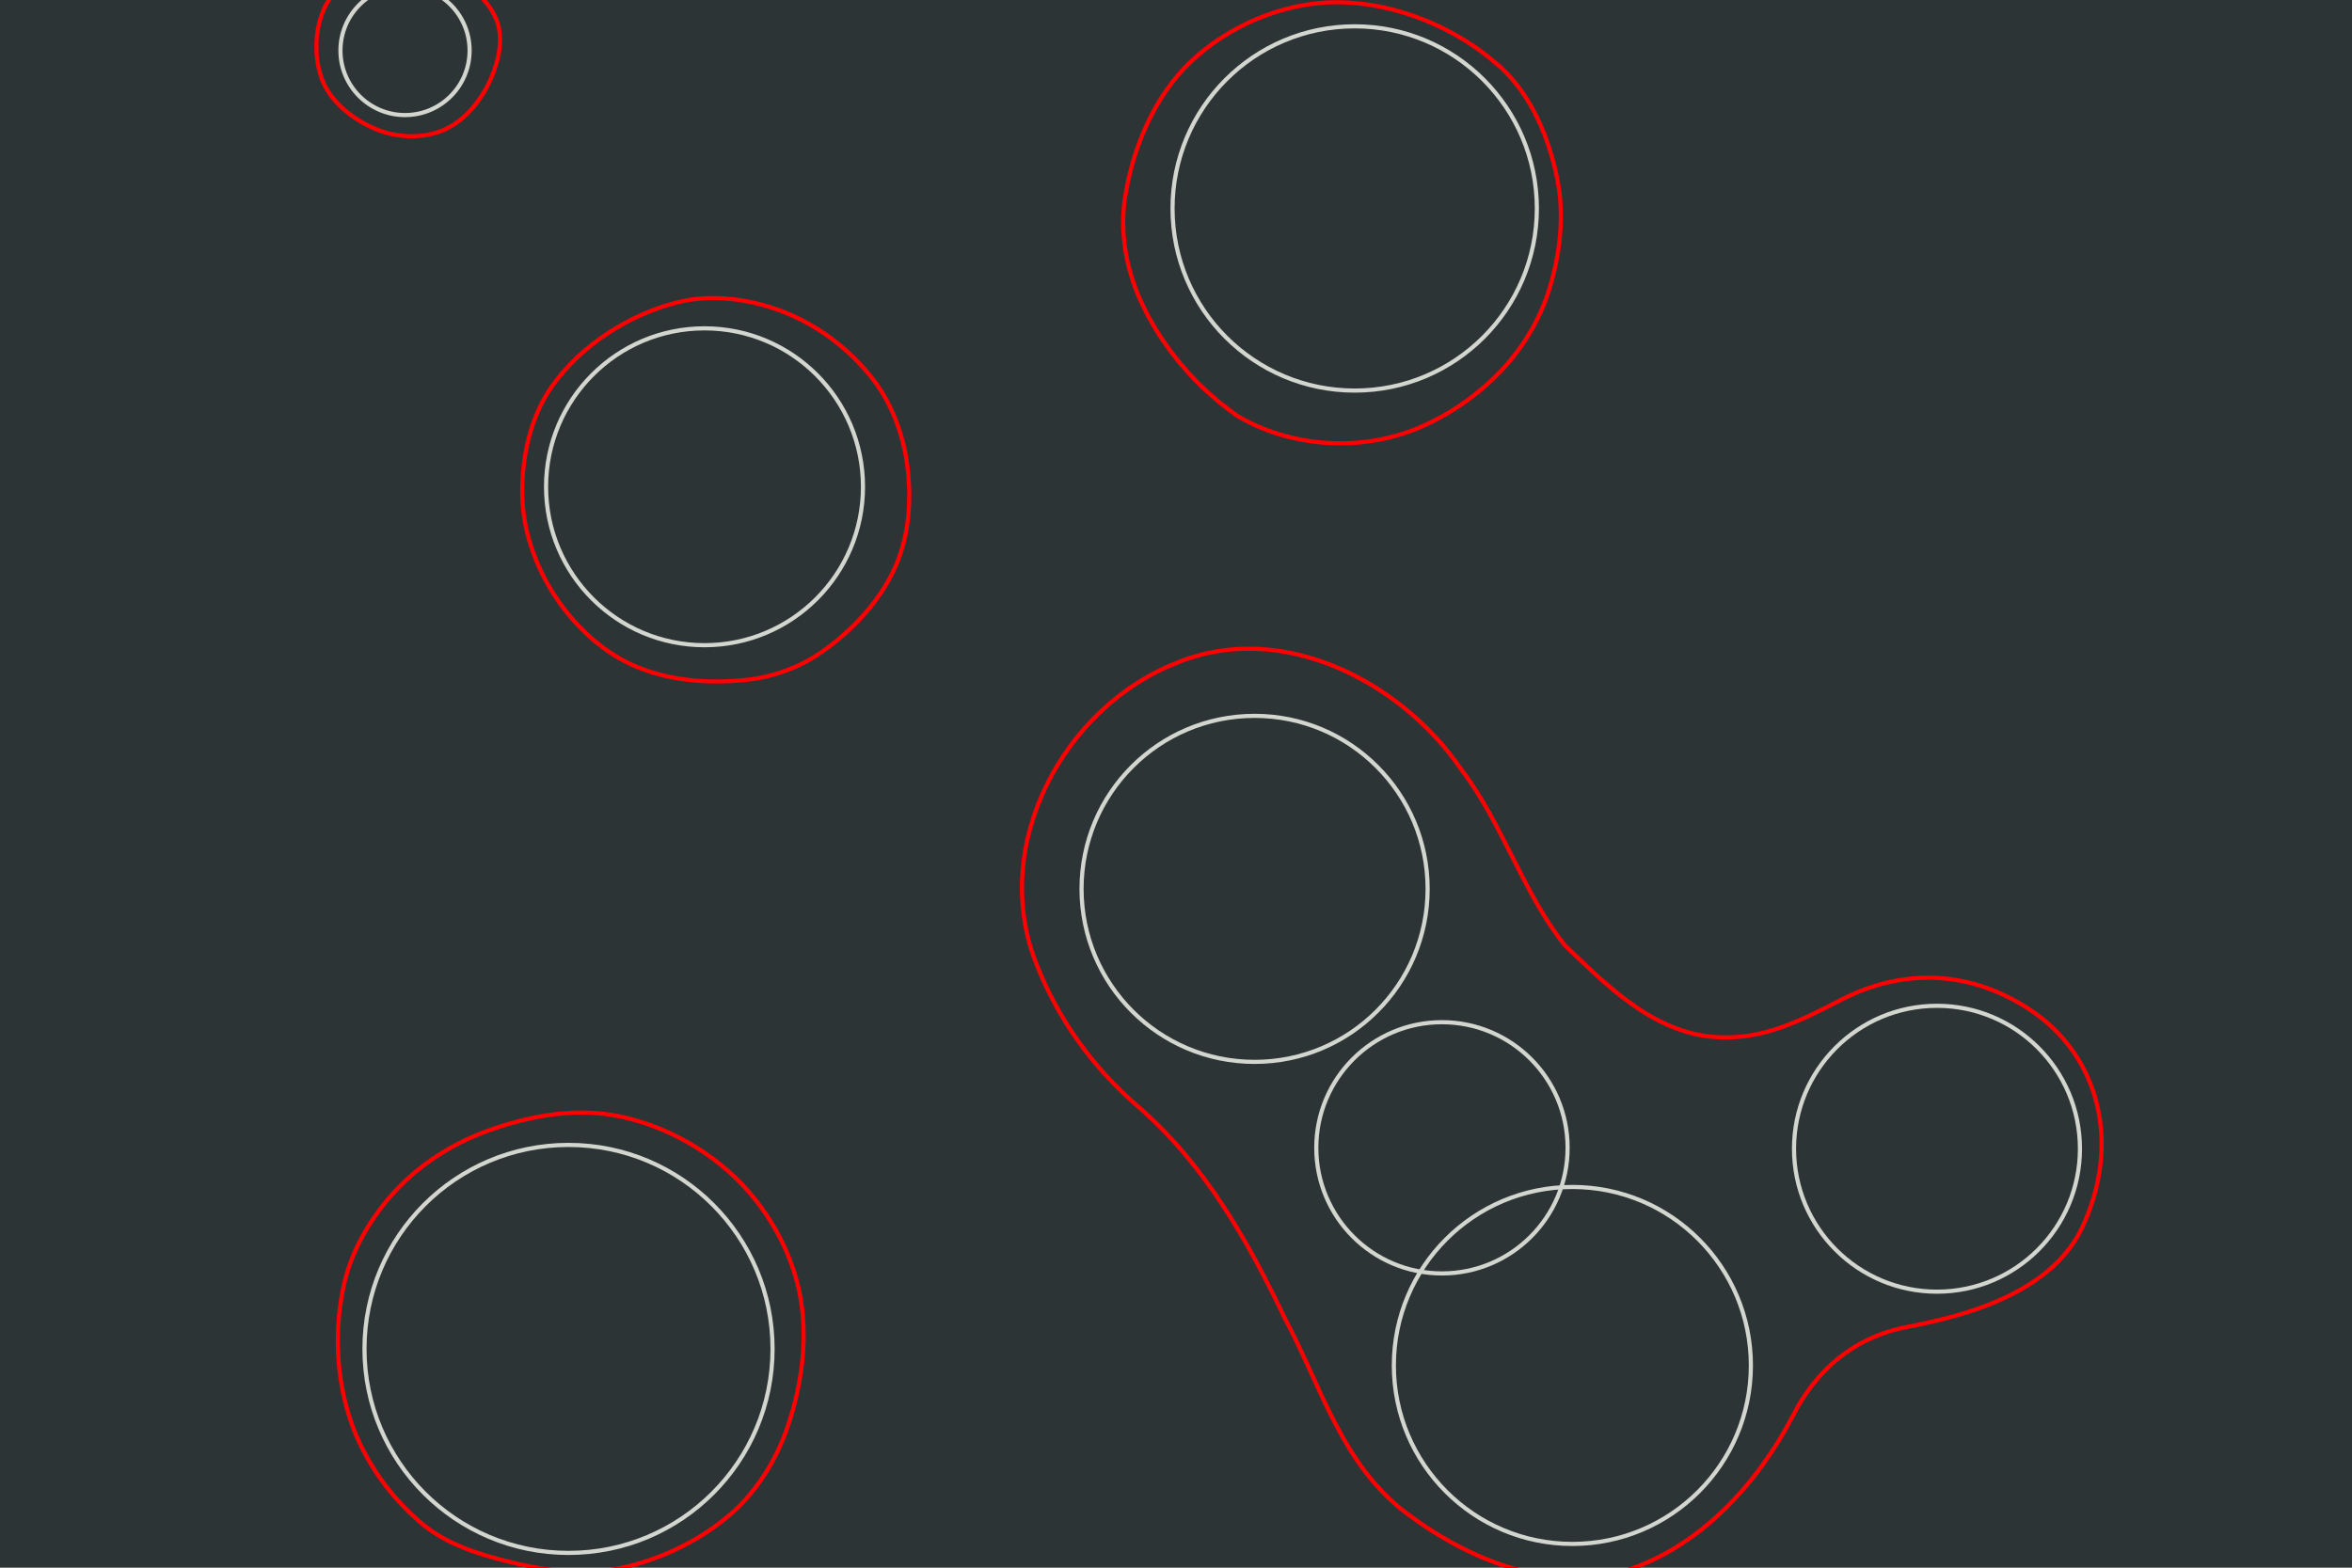
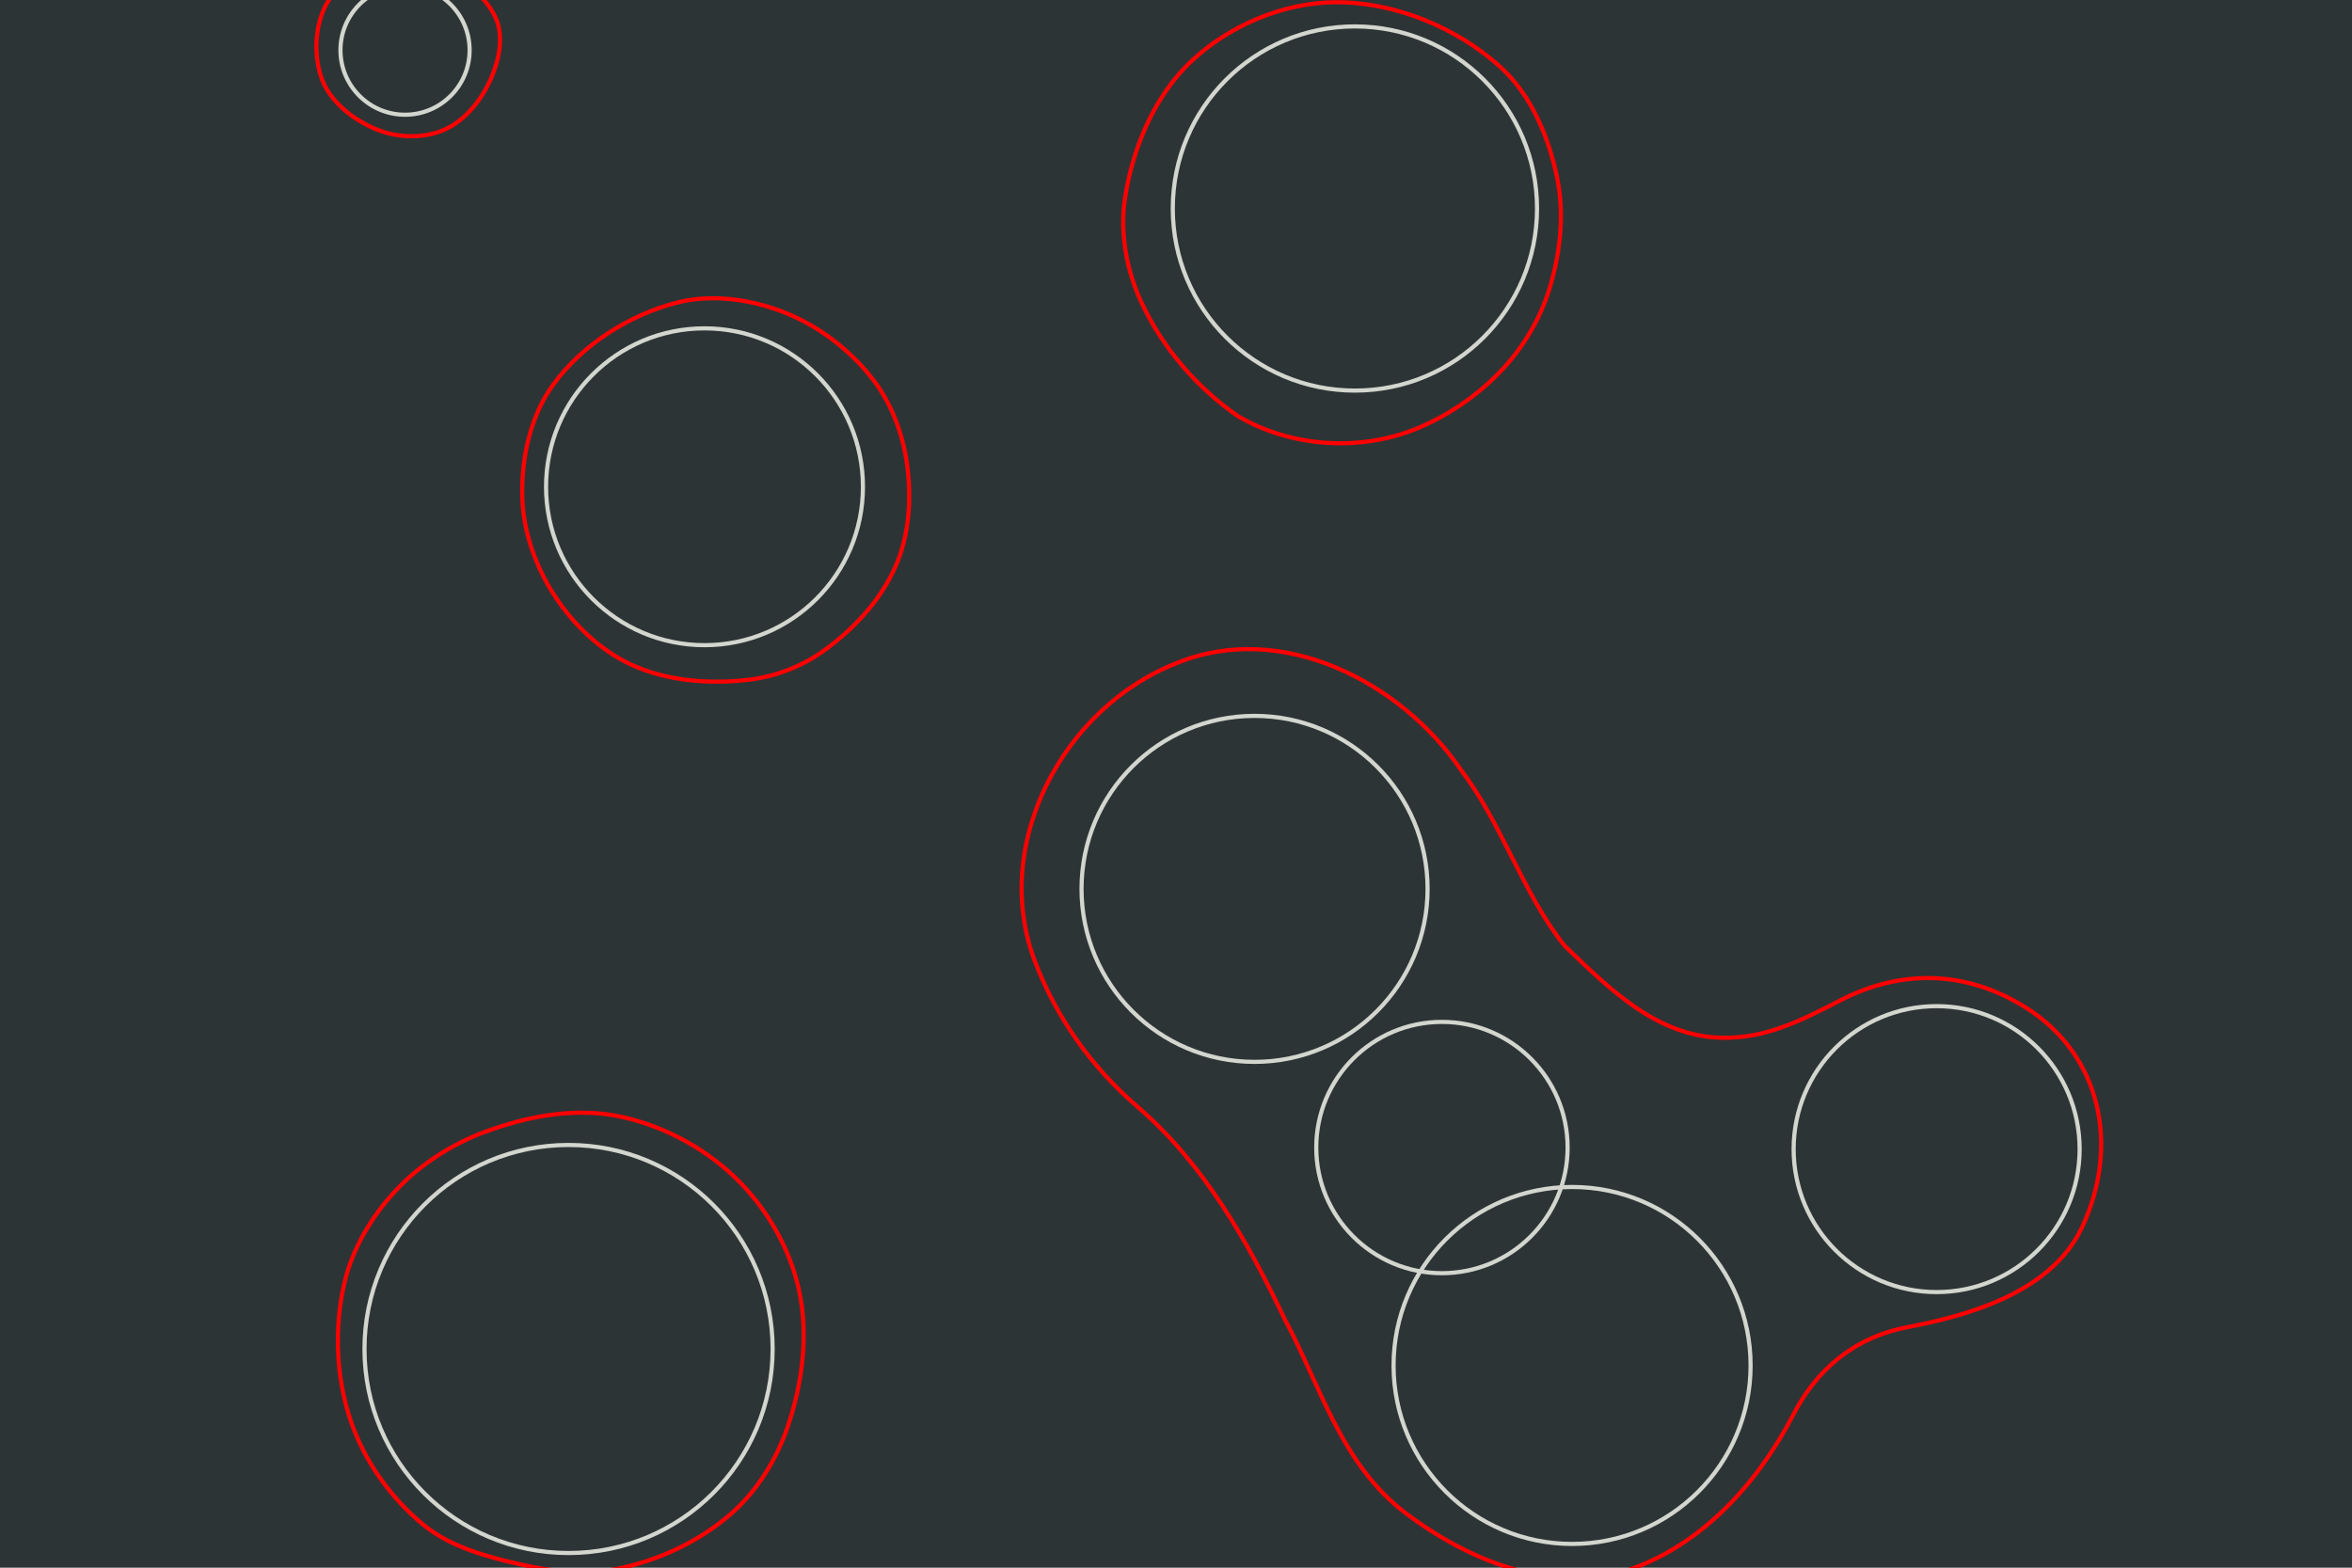
- <svg xmlns="http://www.w3.org/2000/svg" width="300mm" height="200mm" viewBox="0 0 300 200" version="1.1" id="svg8">
-   <defs id="defs2" />
-   <g id="layer2" style="display:inline" transform="translate(56.11881,-178.4031)">
-     <rect style="opacity:1;fill:#2d3436;fill-opacity:1;stroke:none;stroke-width:0.265;stroke-linejoin:bevel;stroke-miterlimit:4;stroke-dasharray:none;stroke-opacity:1" id="rect935" width="300" height="200" x="-56.119" y="178.403" />
-     <circle style="opacity:1;fill:none;fill-opacity:0.302;stroke:#d2d6ce;stroke-width:0.529;stroke-linejoin:bevel;stroke-miterlimit:4;stroke-dasharray:none;stroke-opacity:1" id="path847-6-7-6" cx="144.438" cy="352.602" r="22.77" />
-     <circle style="opacity:1;fill:none;fill-opacity:0.302;stroke:#d2d6ce;stroke-width:0.529;stroke-linejoin:bevel;stroke-miterlimit:4;stroke-dasharray:none;stroke-opacity:1" id="path847-6-7-3" cx="16.396" cy="350.493" r="26.025" />
-     <circle style="opacity:1;fill:none;fill-opacity:0.302;stroke:#d2d6ce;stroke-width:0.529;stroke-linejoin:bevel;stroke-miterlimit:4;stroke-dasharray:none;stroke-opacity:1" id="path847-6-7-9" cx="116.674" cy="204.996" r="23.235" />
-     <circle style="opacity:1;fill:none;fill-opacity:0.302;stroke:#d2d6ce;stroke-width:0.529;stroke-linejoin:bevel;stroke-miterlimit:4;stroke-dasharray:none;stroke-opacity:1" id="path847-6-7-0" cx="-4.457" cy="184.846" r="8.237" />
-     <circle style="opacity:1;fill:none;fill-opacity:0.302;stroke:#d2d6ce;stroke-width:0.529;stroke-linejoin:bevel;stroke-miterlimit:4;stroke-dasharray:none;stroke-opacity:1" id="path847" cx="33.744" cy="240.504" r="20.212" />
-     <circle style="opacity:1;fill:none;fill-opacity:0.302;stroke:#d2d6ce;stroke-width:0.529;stroke-linejoin:bevel;stroke-miterlimit:4;stroke-dasharray:none;stroke-opacity:1" id="path847-6" cx="127.803" cy="324.838" r="16.027" />
-     <circle style="opacity:1;fill:none;fill-opacity:0.302;stroke:#d2d6ce;stroke-width:0.529;stroke-linejoin:bevel;stroke-miterlimit:4;stroke-dasharray:none;stroke-opacity:1" id="path847-6-7" cx="190.945" cy="324.955" r="18.236" />
-     <circle style="opacity:1;fill:none;fill-opacity:0.302;stroke:#d2d6ce;stroke-width:0.529;stroke-linejoin:bevel;stroke-miterlimit:4;stroke-dasharray:none;stroke-opacity:1" id="path847-6-7-2" cx="103.905" cy="291.802" r="22.072" />
-     <path style="fill:none;stroke:#ff0000;stroke-width:0.529;stroke-linecap:butt;stroke-linejoin:miter;stroke-miterlimit:4;stroke-dasharray:none;stroke-opacity:1" d="m -13.229,177.205 c -2.611,2.673 -3.114,7.505 -1.918,11.046 1.058,3.134 4.192,5.551 7.276,6.747 2.631,1.02 5.893,1.092 8.467,-0.066 2.705,-1.217 4.782,-3.889 5.953,-6.615 0.995,-2.317 1.602,-5.229 0.595,-7.541 -1.303,-2.993 -4.5,-5.317 -7.673,-6.085 -4.194,-1.016 -9.685,-0.574 -12.7,2.514 z" id="path952" />
-     <path id="path954" style="fill:none;stroke:#ff0000;stroke-width:0.529;stroke-linecap:butt;stroke-linejoin:miter;stroke-miterlimit:4;stroke-dasharray:none;stroke-opacity:1" d="m 30.265,216.979 c 4.347,-1.11 9.22,-0.447 13.411,1.155 4.521,1.728 8.669,4.878 11.61,8.723 2.348,3.069 3.778,6.938 4.297,10.767 0.582,4.295 0.297,8.948 -1.43,12.923 -1.936,4.457 -5.513,8.278 -9.498,11.061 -2.732,1.908 -6.053,3.125 -9.365,3.504 -4.976,0.57 -10.352,0.155 -14.899,-1.945 -4.014,-1.854 -7.437,-5.185 -9.837,-8.899 -2.39,-3.699 -3.96,-8.171 -4.055,-12.574 -0.106,-4.905 1.032,-10.216 3.909,-14.189 3.721,-5.138 9.709,-8.957 15.856,-10.526 z" />
-     <path id="path956" style="opacity:1;fill:none;stroke:#ff0000;stroke-width:0.529;stroke-linecap:butt;stroke-linejoin:miter;stroke-miterlimit:4;stroke-dasharray:none;stroke-opacity:1" d="m 95.835,186.206 c -4.737,4.463 -7.523,11.151 -8.48,17.588 -0.644,4.335 0.203,9.004 2.019,12.993 2.655,5.833 7.115,11.062 12.388,14.705 6.45,3.814 15.295,4.732 23.022,1.517 4.098,-1.738 7.915,-4.402 10.92,-7.686 2.593,-2.834 4.639,-6.305 5.772,-9.975 1.387,-4.494 1.97,-9.46 1.047,-14.072 -1.048,-5.242 -3.293,-10.71 -7.25,-14.304 -5.603,-5.09 -13.575,-8.344 -21.144,-8.281 -6.593,0.054 -13.496,2.994 -18.295,7.515 z" />
-     <path id="path968" style="fill:none;stroke:#ff0000;stroke-width:0.529;stroke-linecap:butt;stroke-linejoin:miter;stroke-miterlimit:4;stroke-dasharray:none;stroke-opacity:1" d="m 163.645,310.753 c -8.399,-0.133 -14.508,-6.326 -20.163,-11.75 -5.251,-6.527 -8.047,-15.693 -13.156,-22.351 -7.632,-11.283 -22.906,-19.193 -36.291,-13.71 -14.462,5.624 -23.858,23.141 -18.06,38.18 2.745,7.121 7.162,13.356 13.039,18.424 8.443,7.281 14,17.073 18.792,27.133 4.579,8.554 7.215,18.553 15.447,24.748 8.055,6.061 18.284,10.185 28.245,7.274 9.444,-3.18 16.549,-11.031 21.073,-19.684 2.976,-5.869 7.82,-10.03 14.574,-11.329 6.754,-1.299 18.248,-4.035 22.338,-12.726 4.928,-10.472 2.409,-22.088 -7.2,-28.088 -9.609,-6 -18.411,-3.593 -23.553,-0.924 -5.314,2.758 -9.663,4.889 -15.086,4.803 z" />
-     <path style="fill:none;stroke:#ff0000;stroke-width:0.529;stroke-linecap:butt;stroke-linejoin:miter;stroke-miterlimit:4;stroke-dasharray:none;stroke-opacity:1" d="m 5.755,322.792 c 5.148,-1.913 10.926,-3.05 16.338,-2.117 5.704,0.984 11.287,3.879 15.478,7.871 3.99,3.801 7.009,8.974 8.202,14.354 1.275,5.745 0.45,12.027 -1.455,17.595 -1.414,4.131 -3.861,8.101 -7.144,10.98 -4.152,3.641 -9.52,6.131 -14.949,7.144 -4.522,0.844 -9.296,0.056 -13.758,-1.058 -3.736,-0.932 -7.604,-2.19 -10.583,-4.63 -4.164,-3.411 -7.528,-8.133 -9.26,-13.229 -1.904,-5.6 -2.152,-11.97 -0.794,-17.727 1.02,-4.323 3.461,-8.386 6.482,-11.642 3.107,-3.348 7.161,-5.95 11.443,-7.541 z" id="path974" />
+ <svg xmlns="http://www.w3.org/2000/svg" width="300mm" height="200mm" version="1.1" viewBox="0 0 300 200">
+   <g transform="translate(56.12 -178.4)">
+     <rect x="-56.12" y="178.4" width="300" height="200" fill="#2d3436" />
+     <g fill="none" stroke-width=".529">
+       <g stroke="#d2d6ce" stroke-linejoin="bevel">
+         <circle cx="144.4" cy="352.6" r="22.77" />
+         <circle cx="16.4" cy="350.5" r="26.03" />
+         <circle cx="116.7" cy="205" r="23.23" />
+         <circle cx="-4.457" cy="184.8" r="8.237" />
+         <circle cx="33.74" cy="240.5" r="20.21" />
+         <circle cx="127.8" cy="324.8" r="16.03" />
+         <circle cx="190.9" cy="325" r="18.24" />
+         <circle cx="103.9" cy="291.8" r="22.07" />
+       </g>
+       <g stroke="#f00">
+         <path d="m-13.23 177.2c-2.611 2.673-3.114 7.505-1.918 11.05 1.058 3.134 4.192 5.551 7.276 6.747 2.631 1.02 5.893 1.092 8.467-0.066 2.705-1.217 4.782-3.889 5.953-6.615 0.995-2.317 1.602-5.229 0.595-7.541-1.303-2.993-4.5-5.317-7.673-6.085-4.194-1.016-9.685-0.574-12.7 2.514z" />
+         <path d="m30.26 217c4.347-1.11 9.22-0.447 13.41 1.155 4.521 1.728 8.669 4.878 11.61 8.723 2.348 3.069 3.778 6.938 4.297 10.77 0.582 4.295 0.297 8.948-1.43 12.92-1.936 4.457-5.513 8.278-9.498 11.06-2.732 1.908-6.053 3.125-9.365 3.504-4.976 0.57-10.35 0.155-14.9-1.945-4.014-1.854-7.437-5.185-9.837-8.899-2.39-3.699-3.96-8.171-4.055-12.57-0.106-4.905 1.032-10.22 3.909-14.19 3.721-5.138 9.709-8.957 15.86-10.53z" />
+         <path d="m95.84 186.2c-4.737 4.463-7.523 11.15-8.48 17.59-0.644 4.335 0.203 9.004 2.019 12.99 2.655 5.833 7.115 11.06 12.39 14.7 6.45 3.814 15.3 4.732 23.02 1.517 4.098-1.738 7.915-4.402 10.92-7.686 2.593-2.834 4.639-6.305 5.772-9.975 1.387-4.494 1.97-9.46 1.047-14.07-1.048-5.242-3.293-10.71-7.25-14.3-5.603-5.09-13.58-8.344-21.14-8.281-6.593 0.054-13.5 2.994-18.29 7.515z" />
+         <path d="m163.6 310.8c-8.399-0.133-14.51-6.326-20.16-11.75-5.251-6.527-8.047-15.69-13.16-22.35-7.632-11.28-22.91-19.19-36.29-13.71-14.46 5.624-23.86 23.14-18.06 38.18 2.745 7.121 7.162 13.36 13.04 18.42 8.443 7.281 14 17.07 18.79 27.13 4.579 8.554 7.215 18.55 15.45 24.75 8.055 6.061 18.28 10.19 28.24 7.274 9.444-3.18 16.55-11.03 21.07-19.68 2.976-5.869 7.82-10.03 14.57-11.33 6.754-1.299 18.25-4.035 22.34-12.73 4.928-10.47 2.409-22.09-7.2-28.09-9.609-6-18.41-3.593-23.55-0.924-5.314 2.758-9.663 4.889-15.09 4.803z" />
+         <path d="m5.755 322.8c5.148-1.913 10.93-3.05 16.34-2.117 5.704 0.984 11.29 3.879 15.48 7.871 3.99 3.801 7.009 8.974 8.202 14.35 1.275 5.745 0.45 12.03-1.455 17.59-1.414 4.131-3.861 8.101-7.144 10.98-4.152 3.641-9.52 6.131-14.95 7.144-4.522 0.844-9.296 0.056-13.76-1.058-3.736-0.932-7.604-2.19-10.58-4.63-4.164-3.411-7.528-8.133-9.26-13.23-1.904-5.6-2.152-11.97-0.794-17.73 1.02-4.323 3.461-8.386 6.482-11.64 3.107-3.348 7.161-5.95 11.44-7.541z" />
+       </g>
+     </g>
  </g>
</svg>
